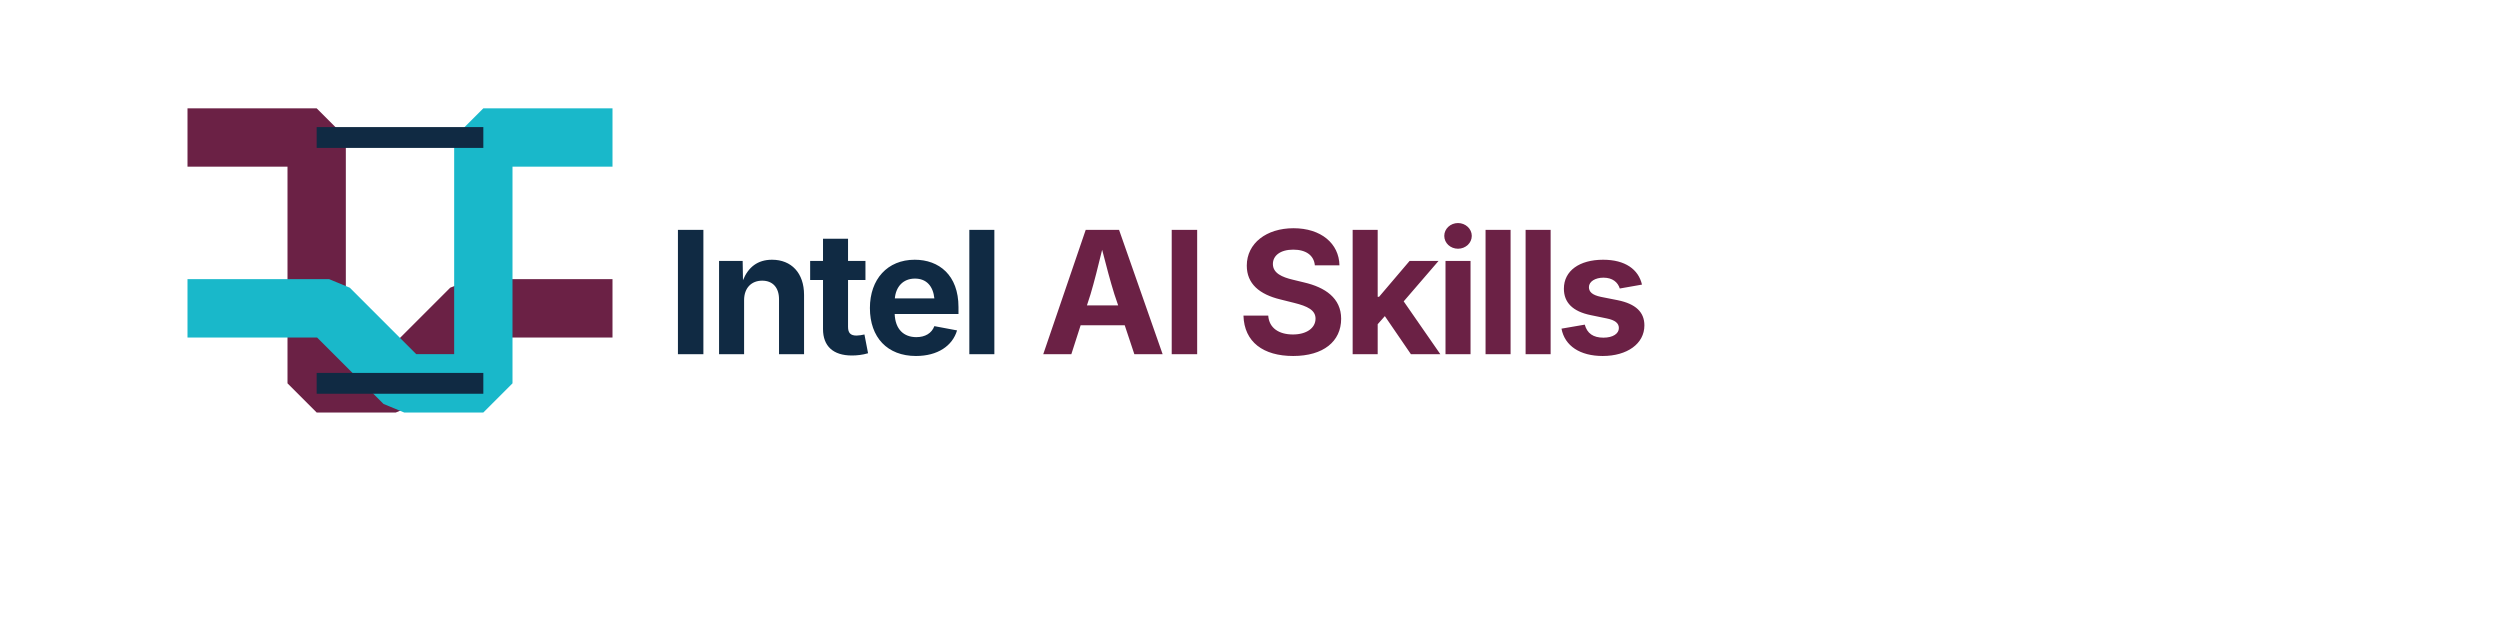
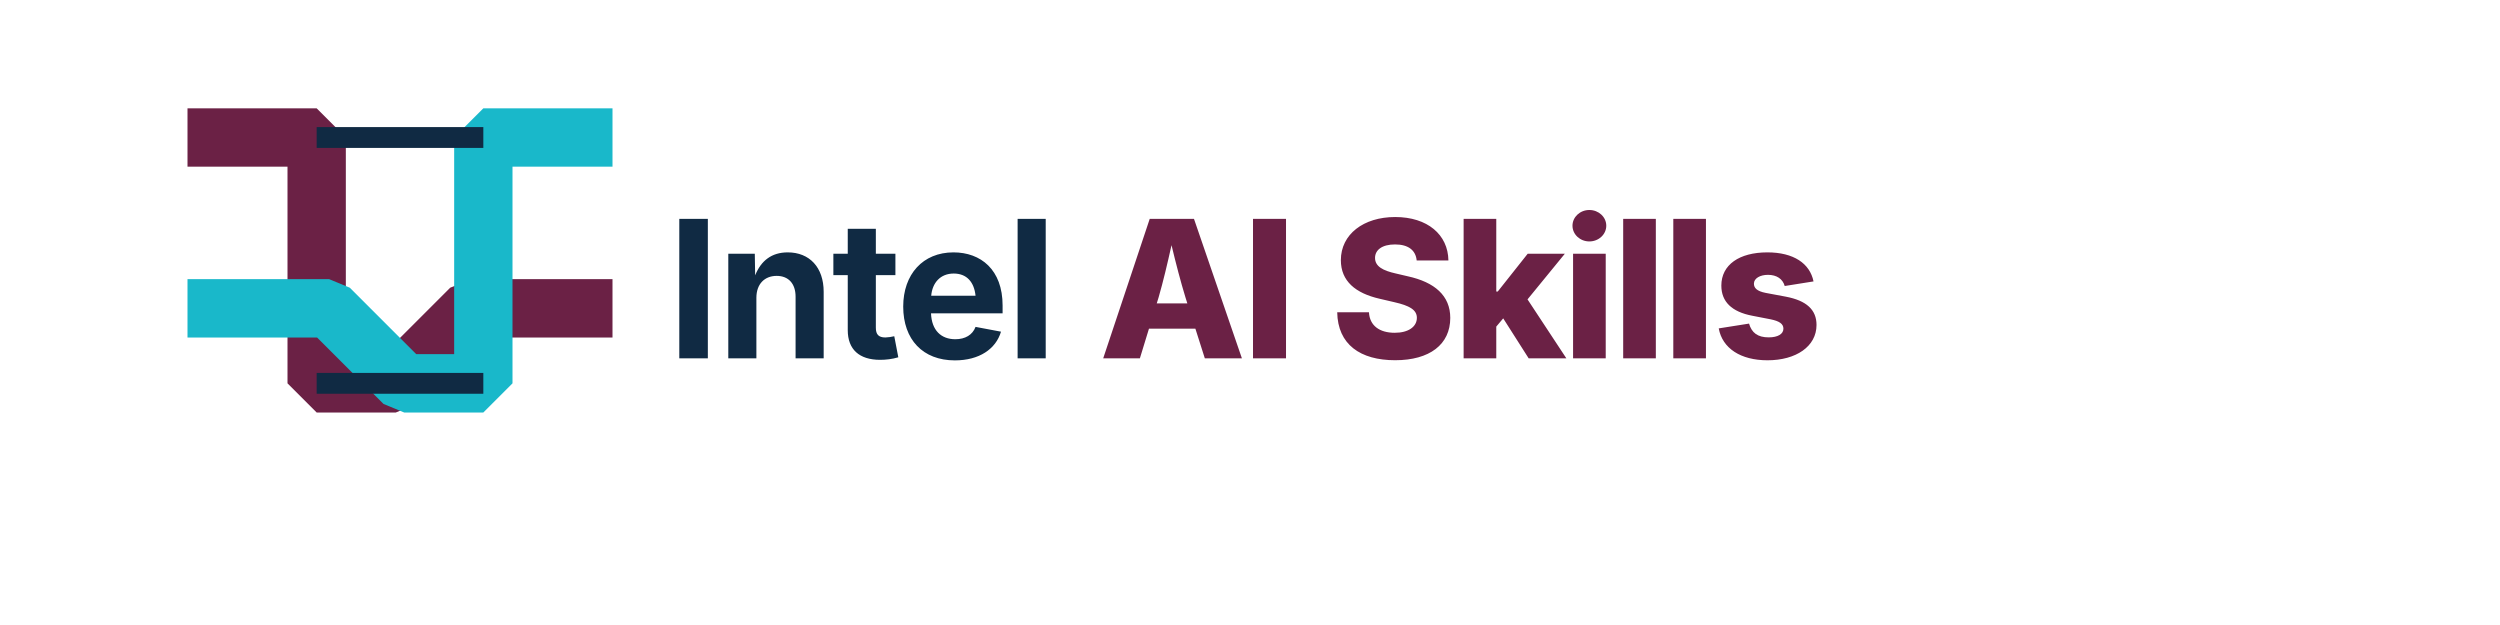
<svg xmlns="http://www.w3.org/2000/svg" width="1200" height="300" viewBox="0 0 1200 300" role="img" aria-labelledby="title desc">
  <g transform="translate(42 0)">
    <path d="M62 66h48v118h38l36-36h54" fill="none" stroke="#6B2145" stroke-width="28" stroke-linecap="square" stroke-linejoin="bevel" />
    <path d="M238 66h-48v118h-38l-36-36H62" fill="none" stroke="#19B8CA" stroke-width="28" stroke-linecap="square" stroke-linejoin="bevel" />
    <path d="M110 66h80M110 184h80" fill="none" stroke="#102A43" stroke-width="10" />
  </g>
-   <text x="320" y="170" fill="#102A43" font-family="Inter,Segoe UI,Arial,sans-serif" font-size="82" font-weight="700" letter-spacing="-3">Intel <tspan fill="#6B2145">AI Skills</tspan>
+   <text x="320" y="172" fill="#102A43" font-family="Inter,Segoe UI,Arial,sans-serif" font-size="92" font-weight="700" letter-spacing="-2" textLength="820" lengthAdjust="spacing">Intel <tspan fill="#6B2145" font-weight="800">AI Skills</tspan>
  </text>
</svg>
